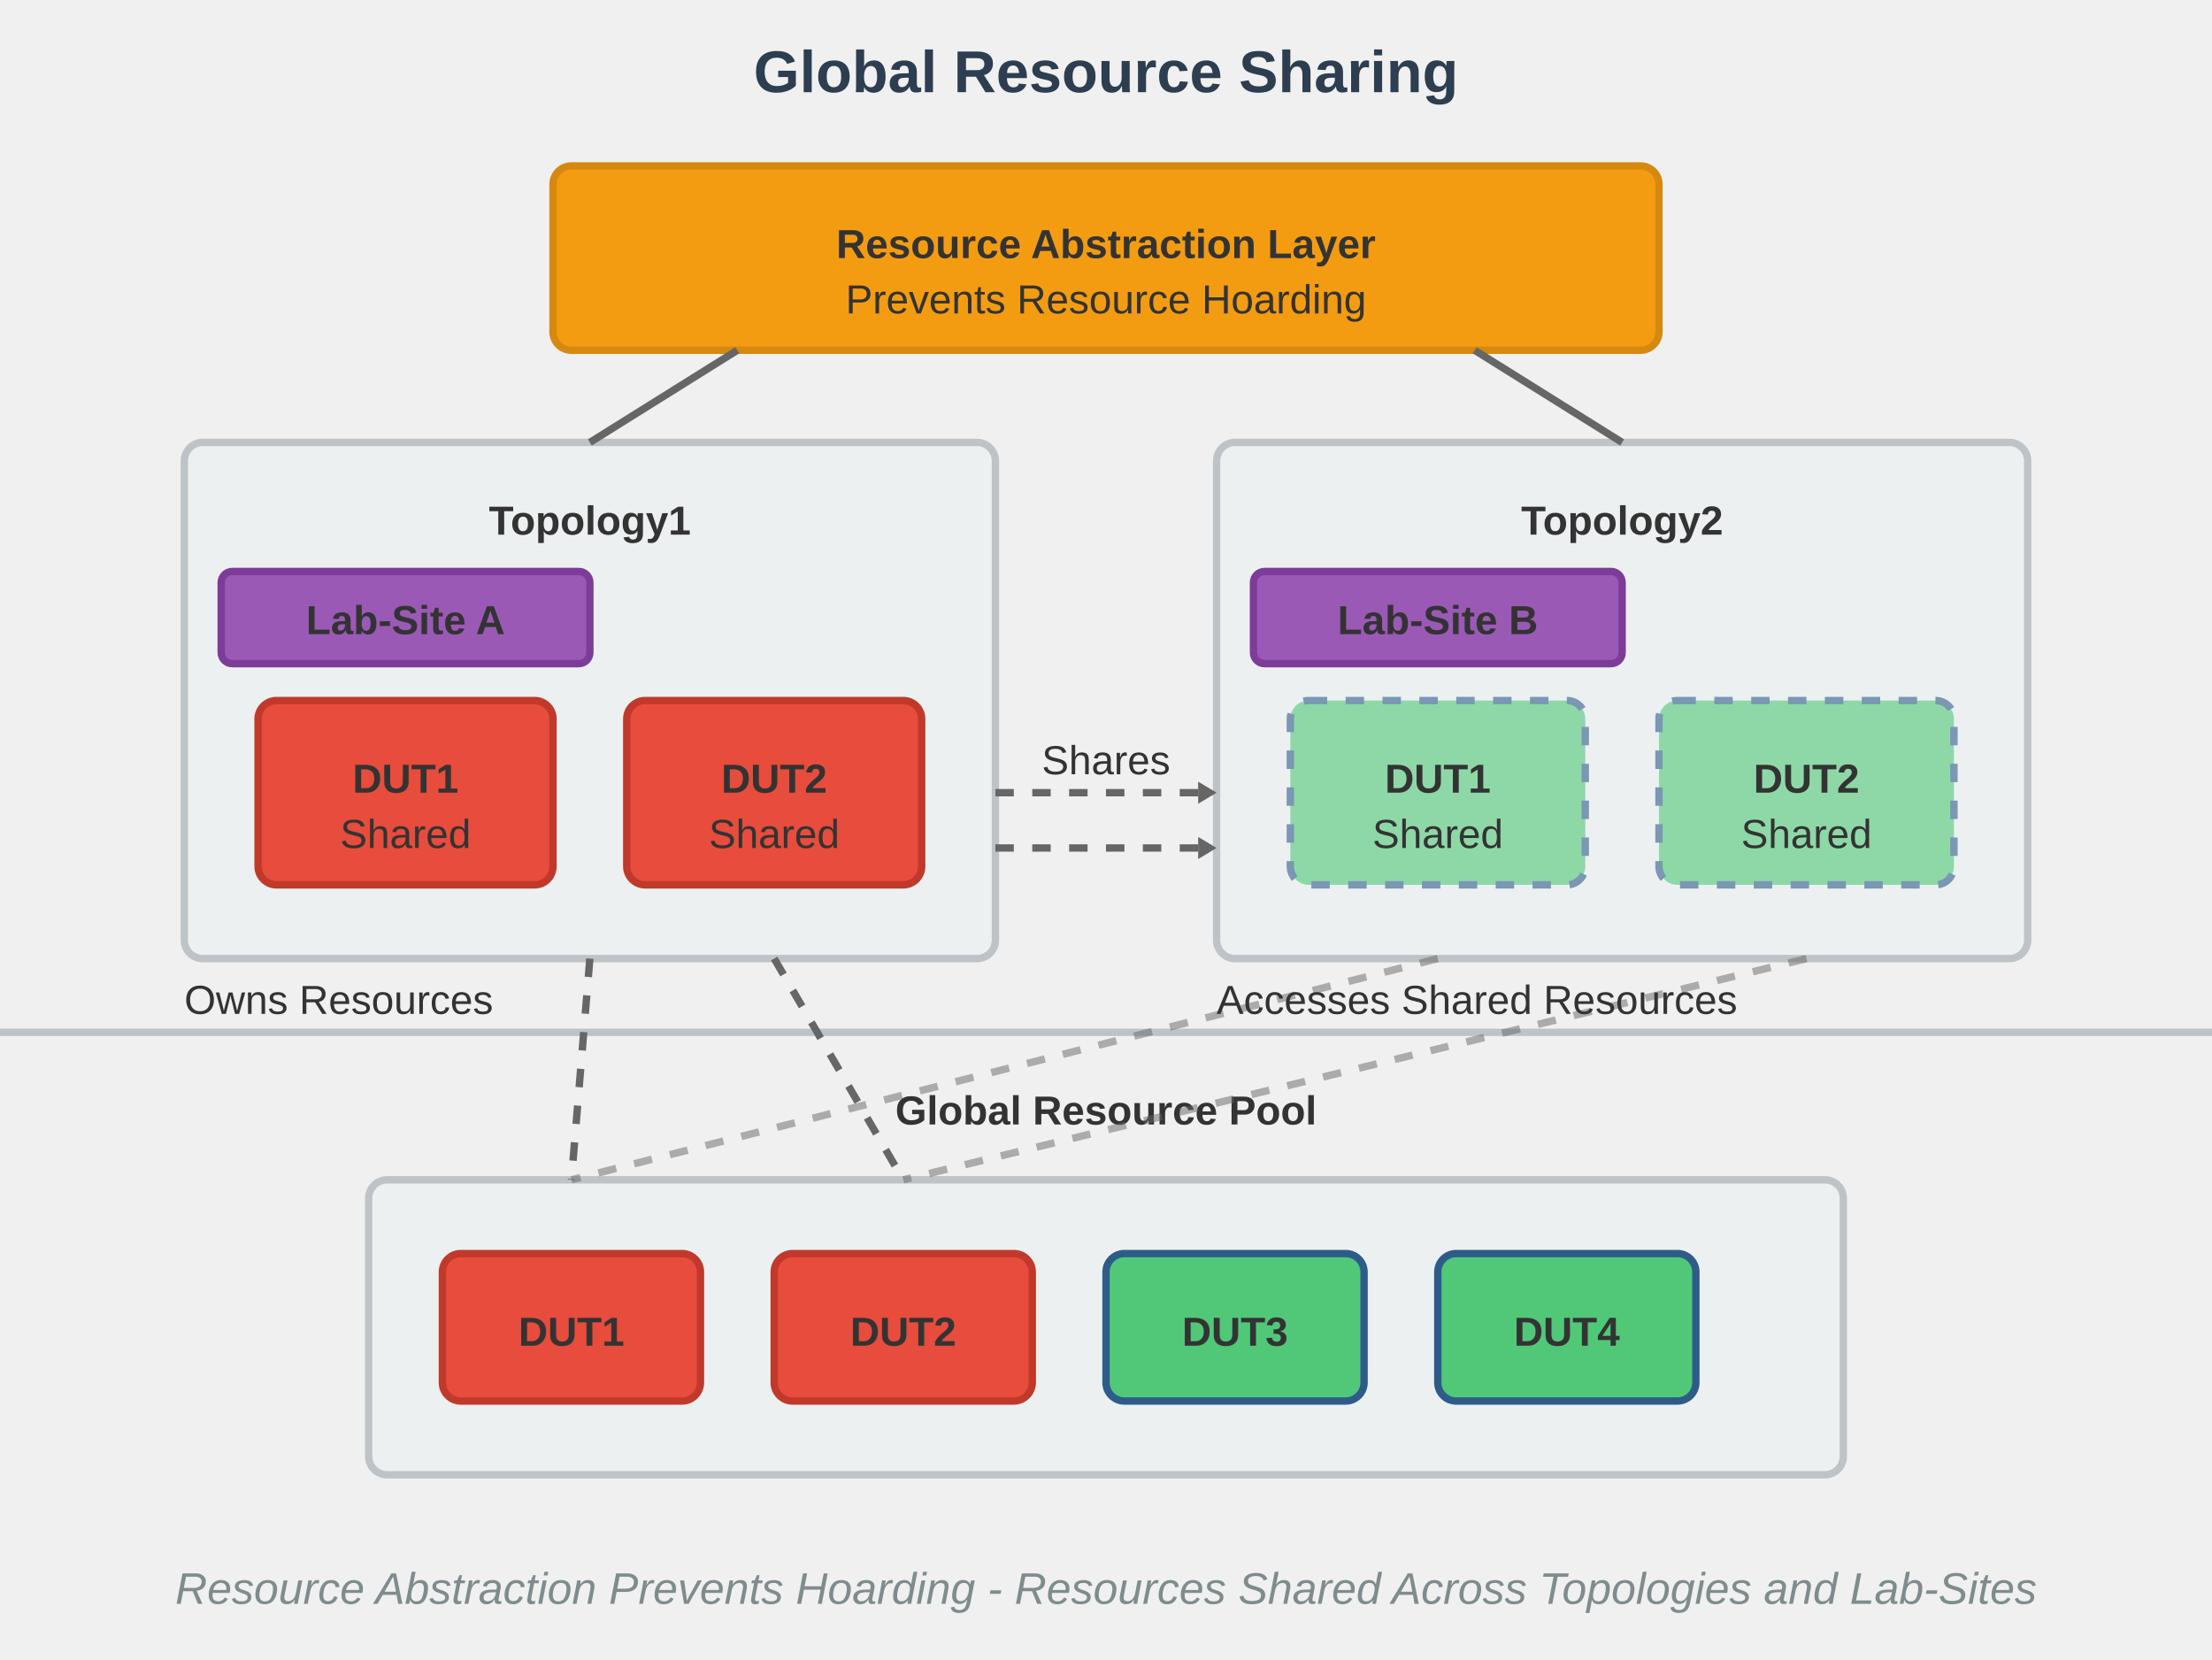
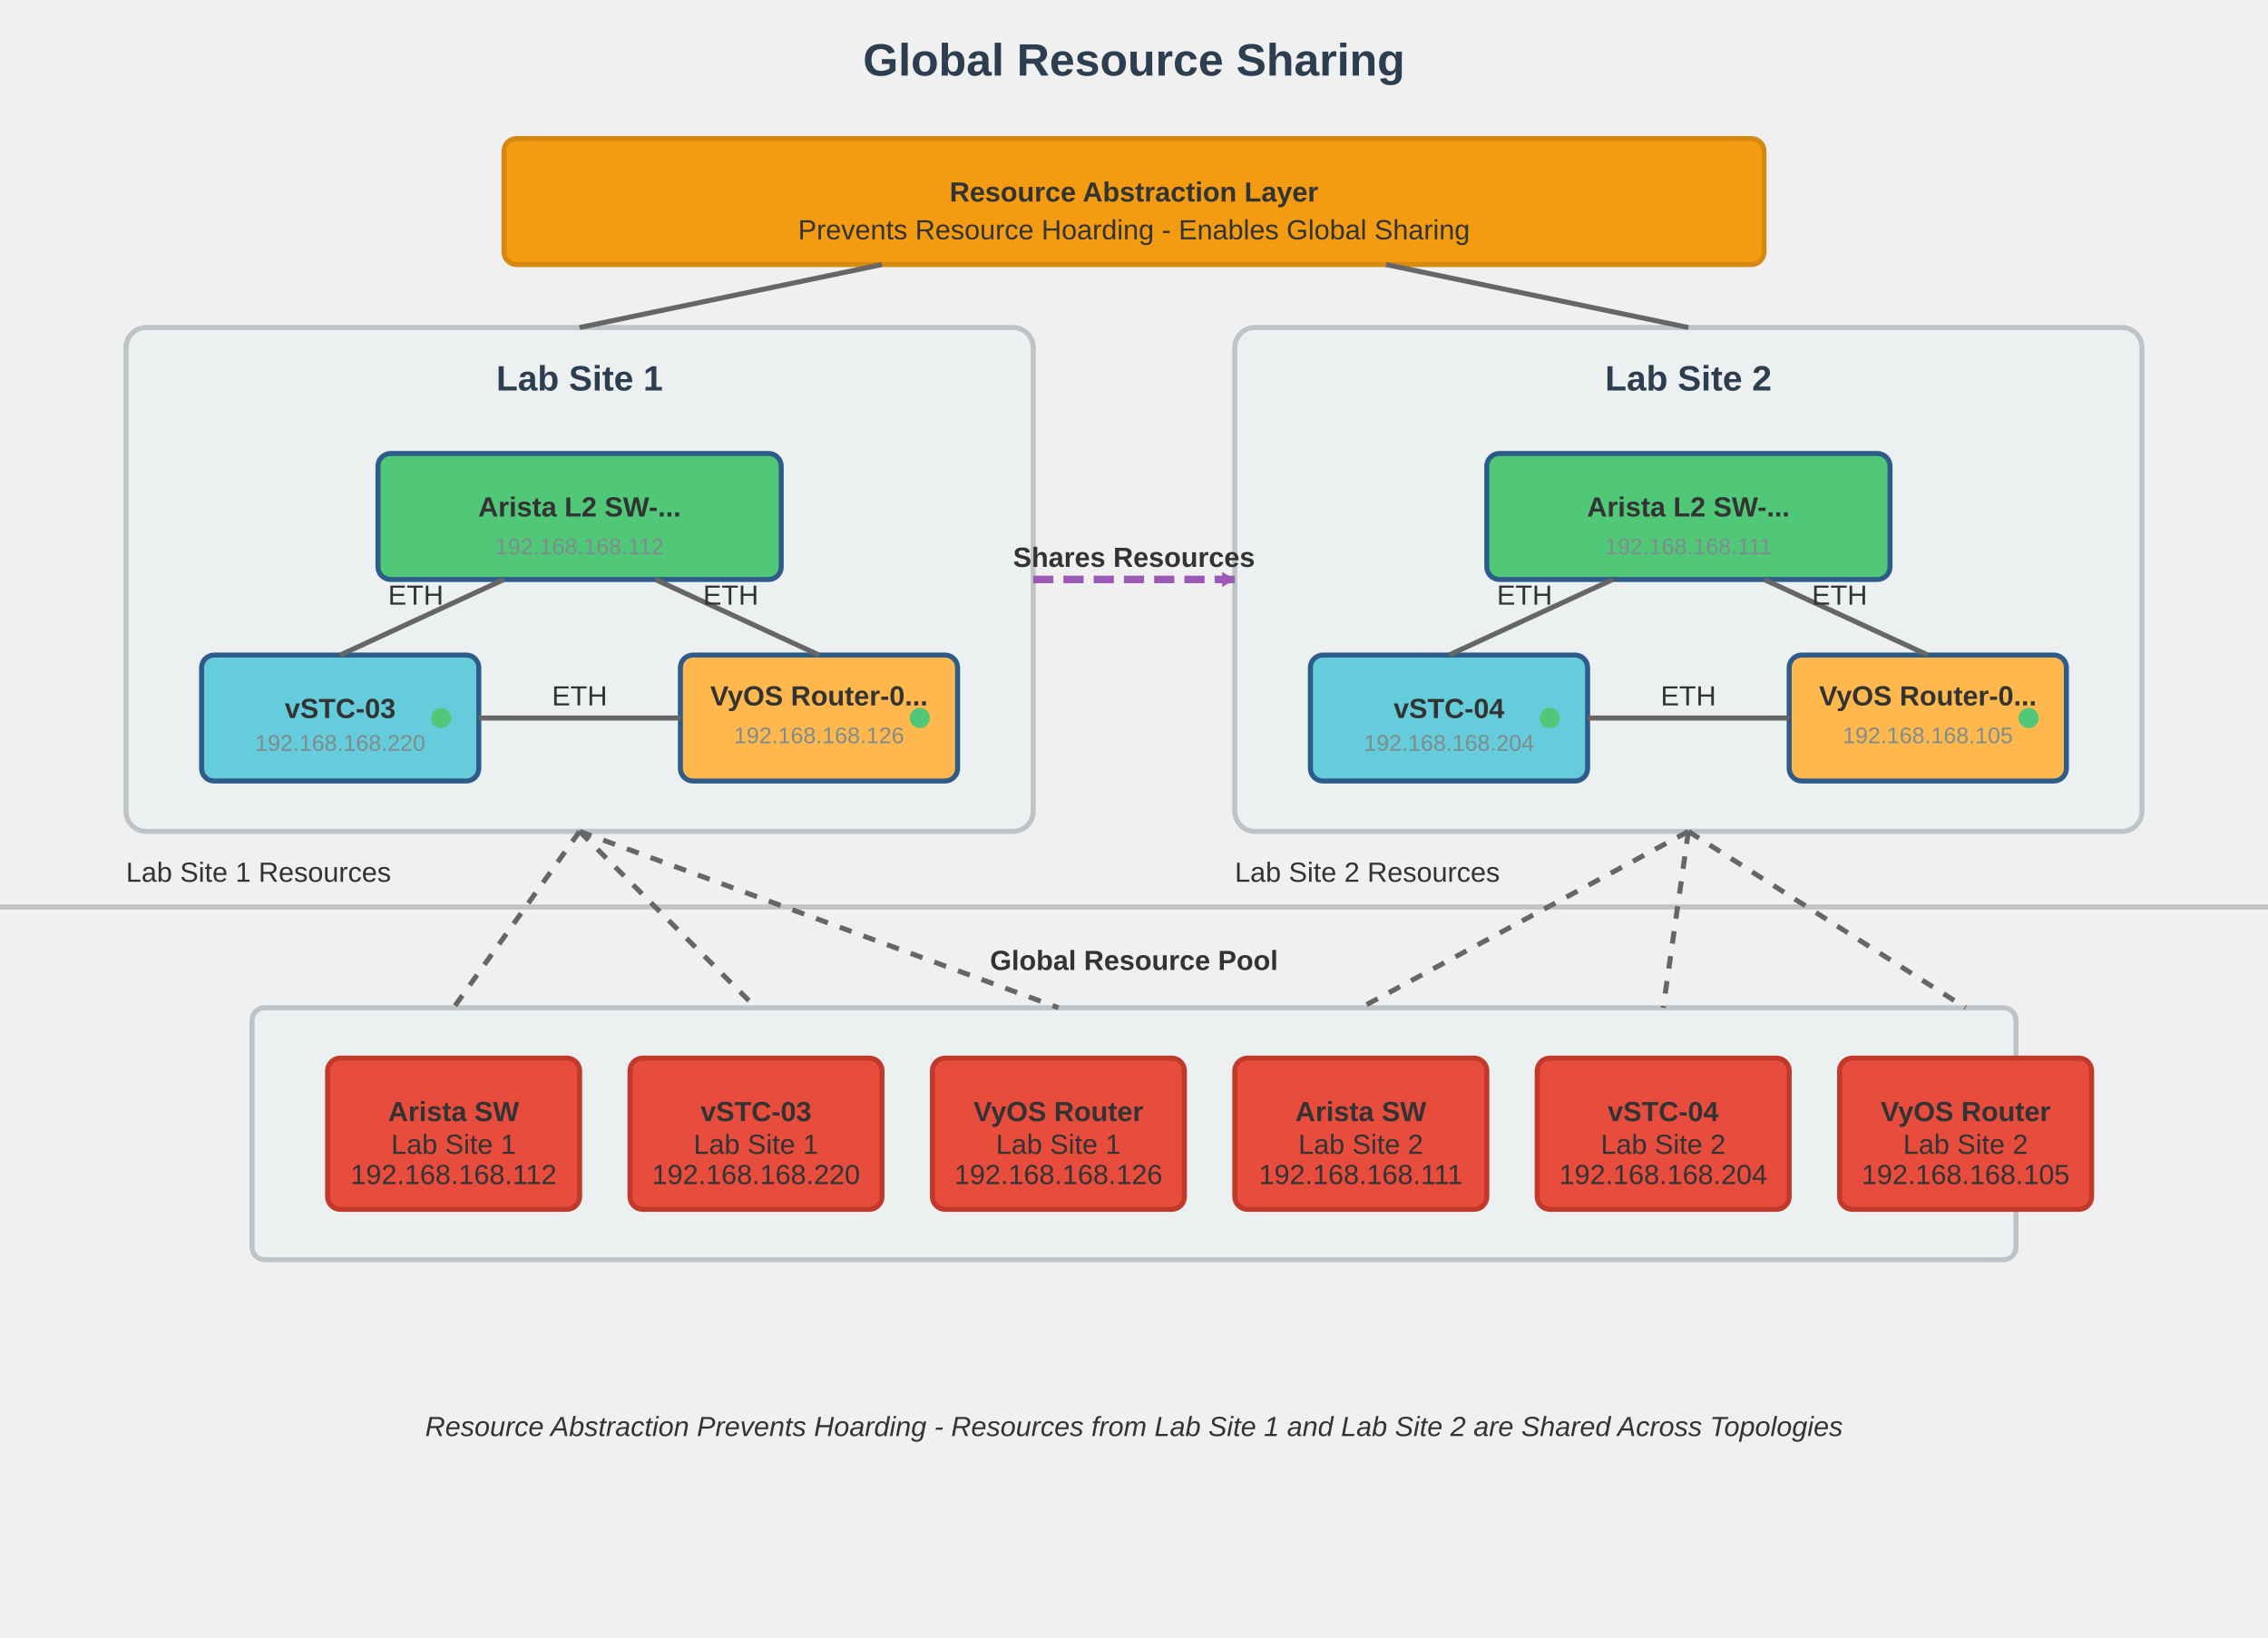
- <svg xmlns="http://www.w3.org/2000/svg" width="600" height="450" viewBox="0 0 600 450">
+ <svg xmlns="http://www.w3.org/2000/svg" width="900" height="650" viewBox="0 0 900 650">
  <defs>
    <style>
            .device { fill: #4A90E2; stroke: #2E5C8A; stroke-width: 2; }
+             .switch { fill: #50C878; stroke: #2E5C8A; stroke-width: 2; }
+             .stc { fill: #64CCDA; stroke: #2E5C8A; stroke-width: 2; }
+             .router { fill: #FFB84D; stroke: #2E5C8A; stroke-width: 2; }
            .link { stroke: #666; stroke-width: 2; fill: none; }
            .dashed-link { stroke: #666; stroke-width: 2; fill: none; stroke-dasharray: 5,5; }
-             .solid-link { stroke: #666; stroke-width: 2; fill: none; }
+             .sharing-link { stroke: #9B59B6; stroke-width: 3; fill: none; stroke-dasharray: 8,4; }
            .label { font-family: Arial, sans-serif; font-size: 11px; fill: #333; }
-             .arrow { fill: #666; }
-             .dut { fill: #50C878; }
-             .topology-box { fill: #ECF0F1; stroke: #BDC3C7; stroke-width: 2; }
-             .lab-site { fill: #9B59B6; stroke: #7D3C98; stroke-width: 2; }
-             .abstraction { fill: #F39C12; stroke: #D68910; stroke-width: 2; }
+             .title-text { font-family: Arial, sans-serif; font-size: 18px; fill: #2C3E50; font-weight: bold; }
+             .lab-site-box { fill: #ECF0F1; stroke: #BDC3C7; stroke-width: 2; }
+             .lab-site-title { font-family: Arial, sans-serif; font-size: 14px; fill: #2C3E50; font-weight: bold; }
+             .ip-address { font-family: Arial, sans-serif; font-size: 9px; fill: #7F8C8D; }
+             .status-dot { fill: #50C878; }
+             .abstraction-layer { fill: #F39C12; stroke: #D68910; stroke-width: 2; }
+             .resource-pool-box { fill: #ECF0F1; stroke: #BDC3C7; stroke-width: 2; }
            .shared-resource { fill: #E74C3C; stroke: #C0392B; stroke-width: 2; }
-             .title-text { font-family: Arial, sans-serif; font-size: 16px; fill: #2C3E50; font-weight: bold; }
-             .concept-text { font-family: Arial, sans-serif; font-size: 12px; fill: #7F8C8D; font-style: italic; }
        </style>
  </defs>
-   <text x="300" y="25" text-anchor="middle" class="title-text">Global Resource Sharing</text>
-   <rect x="150" y="45" width="300" height="50" rx="5" class="abstraction" />
-   <text x="300" y="70" text-anchor="middle" class="label" font-weight="bold" fill="white">Resource Abstraction Layer</text>
-   <text x="300" y="85" text-anchor="middle" class="label" font-size="10" fill="white">Prevents Resource Hoarding</text>
-   <rect x="50" y="120" width="220" height="140" rx="5" class="topology-box" />
-   <text x="160" y="145" text-anchor="middle" class="label" font-size="14" font-weight="bold">Topology1</text>
-   <rect x="60" y="155" width="100" height="25" rx="3" class="lab-site" />
-   <text x="110" y="172" text-anchor="middle" class="label" font-size="10" fill="white" font-weight="bold">Lab-Site A</text>
-   <rect x="70" y="190" width="80" height="50" rx="5" class="device dut shared-resource" />
-   <text x="110" y="215" text-anchor="middle" class="label" font-weight="bold" fill="white">DUT1</text>
-   <text x="110" y="230" text-anchor="middle" class="label" font-size="9" fill="white">Shared</text>
-   <rect x="170" y="190" width="80" height="50" rx="5" class="device dut shared-resource" />
-   <text x="210" y="215" text-anchor="middle" class="label" font-weight="bold" fill="white">DUT2</text>
-   <text x="210" y="230" text-anchor="middle" class="label" font-size="9" fill="white">Shared</text>
-   <rect x="330" y="120" width="220" height="140" rx="5" class="topology-box" />
-   <text x="440" y="145" text-anchor="middle" class="label" font-size="14" font-weight="bold">Topology2</text>
-   <rect x="340" y="155" width="100" height="25" rx="3" class="lab-site" />
-   <text x="390" y="172" text-anchor="middle" class="label" font-size="10" fill="white" font-weight="bold">Lab-Site B</text>
-   <rect x="350" y="190" width="80" height="50" rx="5" class="device dut" stroke-dasharray="5,5" opacity="0.6" />
-   <text x="390" y="215" text-anchor="middle" class="label" font-weight="bold">DUT1</text>
-   <text x="390" y="230" text-anchor="middle" class="label" font-size="9">Shared</text>
-   <rect x="450" y="190" width="80" height="50" rx="5" class="device dut" stroke-dasharray="5,5" opacity="0.6" />
-   <text x="490" y="215" text-anchor="middle" class="label" font-weight="bold">DUT2</text>
-   <text x="490" y="230" text-anchor="middle" class="label" font-size="9">Shared</text>
-   <path d="M 270 215 L 330 215" class="dashed-link" />
-   <polygon points="330,215 325,212 325,218" class="arrow" />
-   <text x="300" y="210" text-anchor="middle" class="label" font-size="9" fill="#7F8C8D">Shares</text>
-   <path d="M 270 230 L 330 230" class="dashed-link" />
-   <polygon points="330,230 325,227 325,233" class="arrow" />
-   <path d="M 200 95 L 160 120" class="solid-link" />
-   <path d="M 400 95 L 440 120" class="solid-link" />
-   <line x1="0" y1="280" x2="600" y2="280" stroke="#BDC3C7" stroke-width="2" />
-   <text x="300" y="305" text-anchor="middle" class="label" font-size="14" font-weight="bold">Global Resource Pool</text>
-   <rect x="100" y="320" width="400" height="80" rx="5" class="topology-box" />
-   <rect x="120" y="340" width="70" height="40" rx="5" class="device dut shared-resource" />
-   <text x="155" y="365" text-anchor="middle" class="label" font-weight="bold" fill="white" font-size="10">DUT1</text>
-   <rect x="210" y="340" width="70" height="40" rx="5" class="device dut shared-resource" />
-   <text x="245" y="365" text-anchor="middle" class="label" font-weight="bold" fill="white" font-size="10">DUT2</text>
-   <rect x="300" y="340" width="70" height="40" rx="5" class="device dut" />
-   <text x="335" y="365" text-anchor="middle" class="label" font-weight="bold" fill="white" font-size="10">DUT3</text>
-   <rect x="390" y="340" width="70" height="40" rx="5" class="device dut" />
-   <text x="425" y="365" text-anchor="middle" class="label" font-weight="bold" fill="white" font-size="10">DUT4</text>
-   <path d="M 160 260 L 155 320" class="dashed-link" />
-   <path d="M 210 260 L 245 320" class="dashed-link" />
-   <path d="M 390 260 L 155 320" class="dashed-link" opacity="0.5" />
-   <path d="M 490 260 L 245 320" class="dashed-link" opacity="0.5" />
-   <text x="300" y="435" text-anchor="middle" class="concept-text">Resource Abstraction Prevents Hoarding - Resources Shared Across Topologies and Lab-Sites</text>
-   <text x="50" y="275" text-anchor="start" class="label" font-size="9" fill="#7F8C8D">Owns Resources</text>
-   <text x="330" y="275" text-anchor="start" class="label" font-size="9" fill="#7F8C8D">Accesses Shared Resources</text>
+   <text x="450" y="30" text-anchor="middle" class="title-text">Global Resource Sharing</text>
+   <rect x="200" y="55" width="500" height="50" rx="5" class="abstraction-layer" />
+   <text x="450" y="80" text-anchor="middle" class="label" font-weight="bold" fill="white" font-size="14">Resource Abstraction Layer</text>
+   <text x="450" y="95" text-anchor="middle" class="label" font-size="11" fill="white">Prevents Resource Hoarding - Enables Global Sharing</text>
+   <rect x="50" y="130" width="360" height="200" rx="8" class="lab-site-box" />
+   <text x="230" y="155" text-anchor="middle" class="lab-site-title">Lab Site 1</text>
+   <rect x="150" y="180" width="160" height="50" rx="5" class="device switch" />
+   <text x="230" y="205" text-anchor="middle" class="label" font-weight="bold" fill="white" font-size="12">Arista L2 SW-...</text>
+   <text x="230" y="220" text-anchor="middle" class="ip-address" fill="white">192.168.168.112</text>
+   <circle cx="295" cy="205" r="4" class="status-dot" />
+   <rect x="80" y="260" width="110" height="50" rx="5" class="device stc" />
+   <text x="135" y="285" text-anchor="middle" class="label" font-weight="bold" fill="white" font-size="11">vSTC-03</text>
+   <text x="135" y="298" text-anchor="middle" class="ip-address" fill="white">192.168.168.220</text>
+   <circle cx="175" cy="285" r="4" class="status-dot" />
+   <rect x="270" y="260" width="110" height="50" rx="5" class="device router" />
+   <text x="325" y="280" text-anchor="middle" class="label" font-weight="bold" fill="white" font-size="10">VyOS Router-0...</text>
+   <text x="325" y="295" text-anchor="middle" class="ip-address" fill="white">192.168.168.126</text>
+   <circle cx="365" cy="285" r="4" class="status-dot" />
+   <path d="M 200 230 L 135 260" class="link" />
+   <text x="165" y="240" text-anchor="middle" class="label" font-size="9">ETH</text>
+   <path d="M 260 230 L 325 260" class="link" />
+   <text x="290" y="240" text-anchor="middle" class="label" font-size="9">ETH</text>
+   <path d="M 190 285 L 270 285" class="link" />
+   <text x="230" y="280" text-anchor="middle" class="label" font-size="9">ETH</text>
+   <rect x="490" y="130" width="360" height="200" rx="8" class="lab-site-box" />
+   <text x="670" y="155" text-anchor="middle" class="lab-site-title">Lab Site 2</text>
+   <rect x="590" y="180" width="160" height="50" rx="5" class="device switch" />
+   <text x="670" y="205" text-anchor="middle" class="label" font-weight="bold" fill="white" font-size="12">Arista L2 SW-...</text>
+   <text x="670" y="220" text-anchor="middle" class="ip-address" fill="white">192.168.168.111</text>
+   <circle cx="735" cy="205" r="4" class="status-dot" />
+   <rect x="520" y="260" width="110" height="50" rx="5" class="device stc" />
+   <text x="575" y="285" text-anchor="middle" class="label" font-weight="bold" fill="white" font-size="11">vSTC-04</text>
+   <text x="575" y="298" text-anchor="middle" class="ip-address" fill="white">192.168.168.204</text>
+   <circle cx="615" cy="285" r="4" class="status-dot" />
+   <rect x="710" y="260" width="110" height="50" rx="5" class="device router" />
+   <text x="765" y="280" text-anchor="middle" class="label" font-weight="bold" fill="white" font-size="10">VyOS Router-0...</text>
+   <text x="765" y="295" text-anchor="middle" class="ip-address" fill="white">192.168.168.105</text>
+   <circle cx="805" cy="285" r="4" class="status-dot" />
+   <path d="M 640 230 L 575 260" class="link" />
+   <text x="605" y="240" text-anchor="middle" class="label" font-size="9">ETH</text>
+   <path d="M 700 230 L 765 260" class="link" />
+   <text x="730" y="240" text-anchor="middle" class="label" font-size="9">ETH</text>
+   <path d="M 630 285 L 710 285" class="link" />
+   <text x="670" y="280" text-anchor="middle" class="label" font-size="9">ETH</text>
+   <path d="M 350 105 L 230 130" class="link" />
+   <path d="M 550 105 L 670 130" class="link" />
+   <path d="M 410 230 L 490 230" class="sharing-link" />
+   <polygon points="490,230 485,227 485,233" fill="#9B59B6" />
+   <text x="450" y="225" text-anchor="middle" class="label" font-size="10" font-weight="bold" fill="#9B59B6">Shares Resources</text>
+   <line x1="0" y1="360" x2="900" y2="360" stroke="#BDC3C7" stroke-width="2" />
+   <text x="450" y="385" text-anchor="middle" class="label" font-size="16" font-weight="bold">Global Resource Pool</text>
+   <rect x="100" y="400" width="700" height="100" rx="5" class="resource-pool-box" />
+   <rect x="130" y="420" width="100" height="60" rx="5" class="device switch shared-resource" />
+   <text x="180" y="445" text-anchor="middle" class="label" font-weight="bold" fill="white" font-size="10">Arista SW</text>
+   <text x="180" y="458" text-anchor="middle" class="label" font-size="9" fill="white">Lab Site 1</text>
+   <text x="180" y="470" text-anchor="middle" class="label" font-size="9" fill="white">192.168.168.112</text>
+   <rect x="250" y="420" width="100" height="60" rx="5" class="device stc shared-resource" />
+   <text x="300" y="445" text-anchor="middle" class="label" font-weight="bold" fill="white" font-size="10">vSTC-03</text>
+   <text x="300" y="458" text-anchor="middle" class="label" font-size="9" fill="white">Lab Site 1</text>
+   <text x="300" y="470" text-anchor="middle" class="label" font-size="9" fill="white">192.168.168.220</text>
+   <rect x="370" y="420" width="100" height="60" rx="5" class="device router shared-resource" />
+   <text x="420" y="445" text-anchor="middle" class="label" font-weight="bold" fill="white" font-size="10">VyOS Router</text>
+   <text x="420" y="458" text-anchor="middle" class="label" font-size="9" fill="white">Lab Site 1</text>
+   <text x="420" y="470" text-anchor="middle" class="label" font-size="9" fill="white">192.168.168.126</text>
+   <rect x="490" y="420" width="100" height="60" rx="5" class="device switch shared-resource" />
+   <text x="540" y="445" text-anchor="middle" class="label" font-weight="bold" fill="white" font-size="10">Arista SW</text>
+   <text x="540" y="458" text-anchor="middle" class="label" font-size="9" fill="white">Lab Site 2</text>
+   <text x="540" y="470" text-anchor="middle" class="label" font-size="9" fill="white">192.168.168.111</text>
+   <rect x="610" y="420" width="100" height="60" rx="5" class="device stc shared-resource" />
+   <text x="660" y="445" text-anchor="middle" class="label" font-weight="bold" fill="white" font-size="10">vSTC-04</text>
+   <text x="660" y="458" text-anchor="middle" class="label" font-size="9" fill="white">Lab Site 2</text>
+   <text x="660" y="470" text-anchor="middle" class="label" font-size="9" fill="white">192.168.168.204</text>
+   <rect x="730" y="420" width="100" height="60" rx="5" class="device router shared-resource" />
+   <text x="780" y="445" text-anchor="middle" class="label" font-weight="bold" fill="white" font-size="10">VyOS Router</text>
+   <text x="780" y="458" text-anchor="middle" class="label" font-size="9" fill="white">Lab Site 2</text>
+   <text x="780" y="470" text-anchor="middle" class="label" font-size="9" fill="white">192.168.168.105</text>
+   <path d="M 230 330 L 180 400" class="dashed-link" />
+   <path d="M 230 330 L 300 400" class="dashed-link" />
+   <path d="M 230 330 L 420 400" class="dashed-link" />
+   <path d="M 670 330 L 540 400" class="dashed-link" />
+   <path d="M 670 330 L 660 400" class="dashed-link" />
+   <path d="M 670 330 L 780 400" class="dashed-link" />
+   <text x="450" y="570" text-anchor="middle" class="label" font-size="12" fill="#7F8C8D" font-style="italic">Resource Abstraction Prevents Hoarding - Resources from Lab Site 1 and Lab Site 2 are Shared Across Topologies</text>
+   <text x="50" y="350" text-anchor="start" class="label" font-size="10" fill="#7F8C8D">Lab Site 1 Resources</text>
+   <text x="490" y="350" text-anchor="start" class="label" font-size="10" fill="#7F8C8D">Lab Site 2 Resources</text>
</svg>
